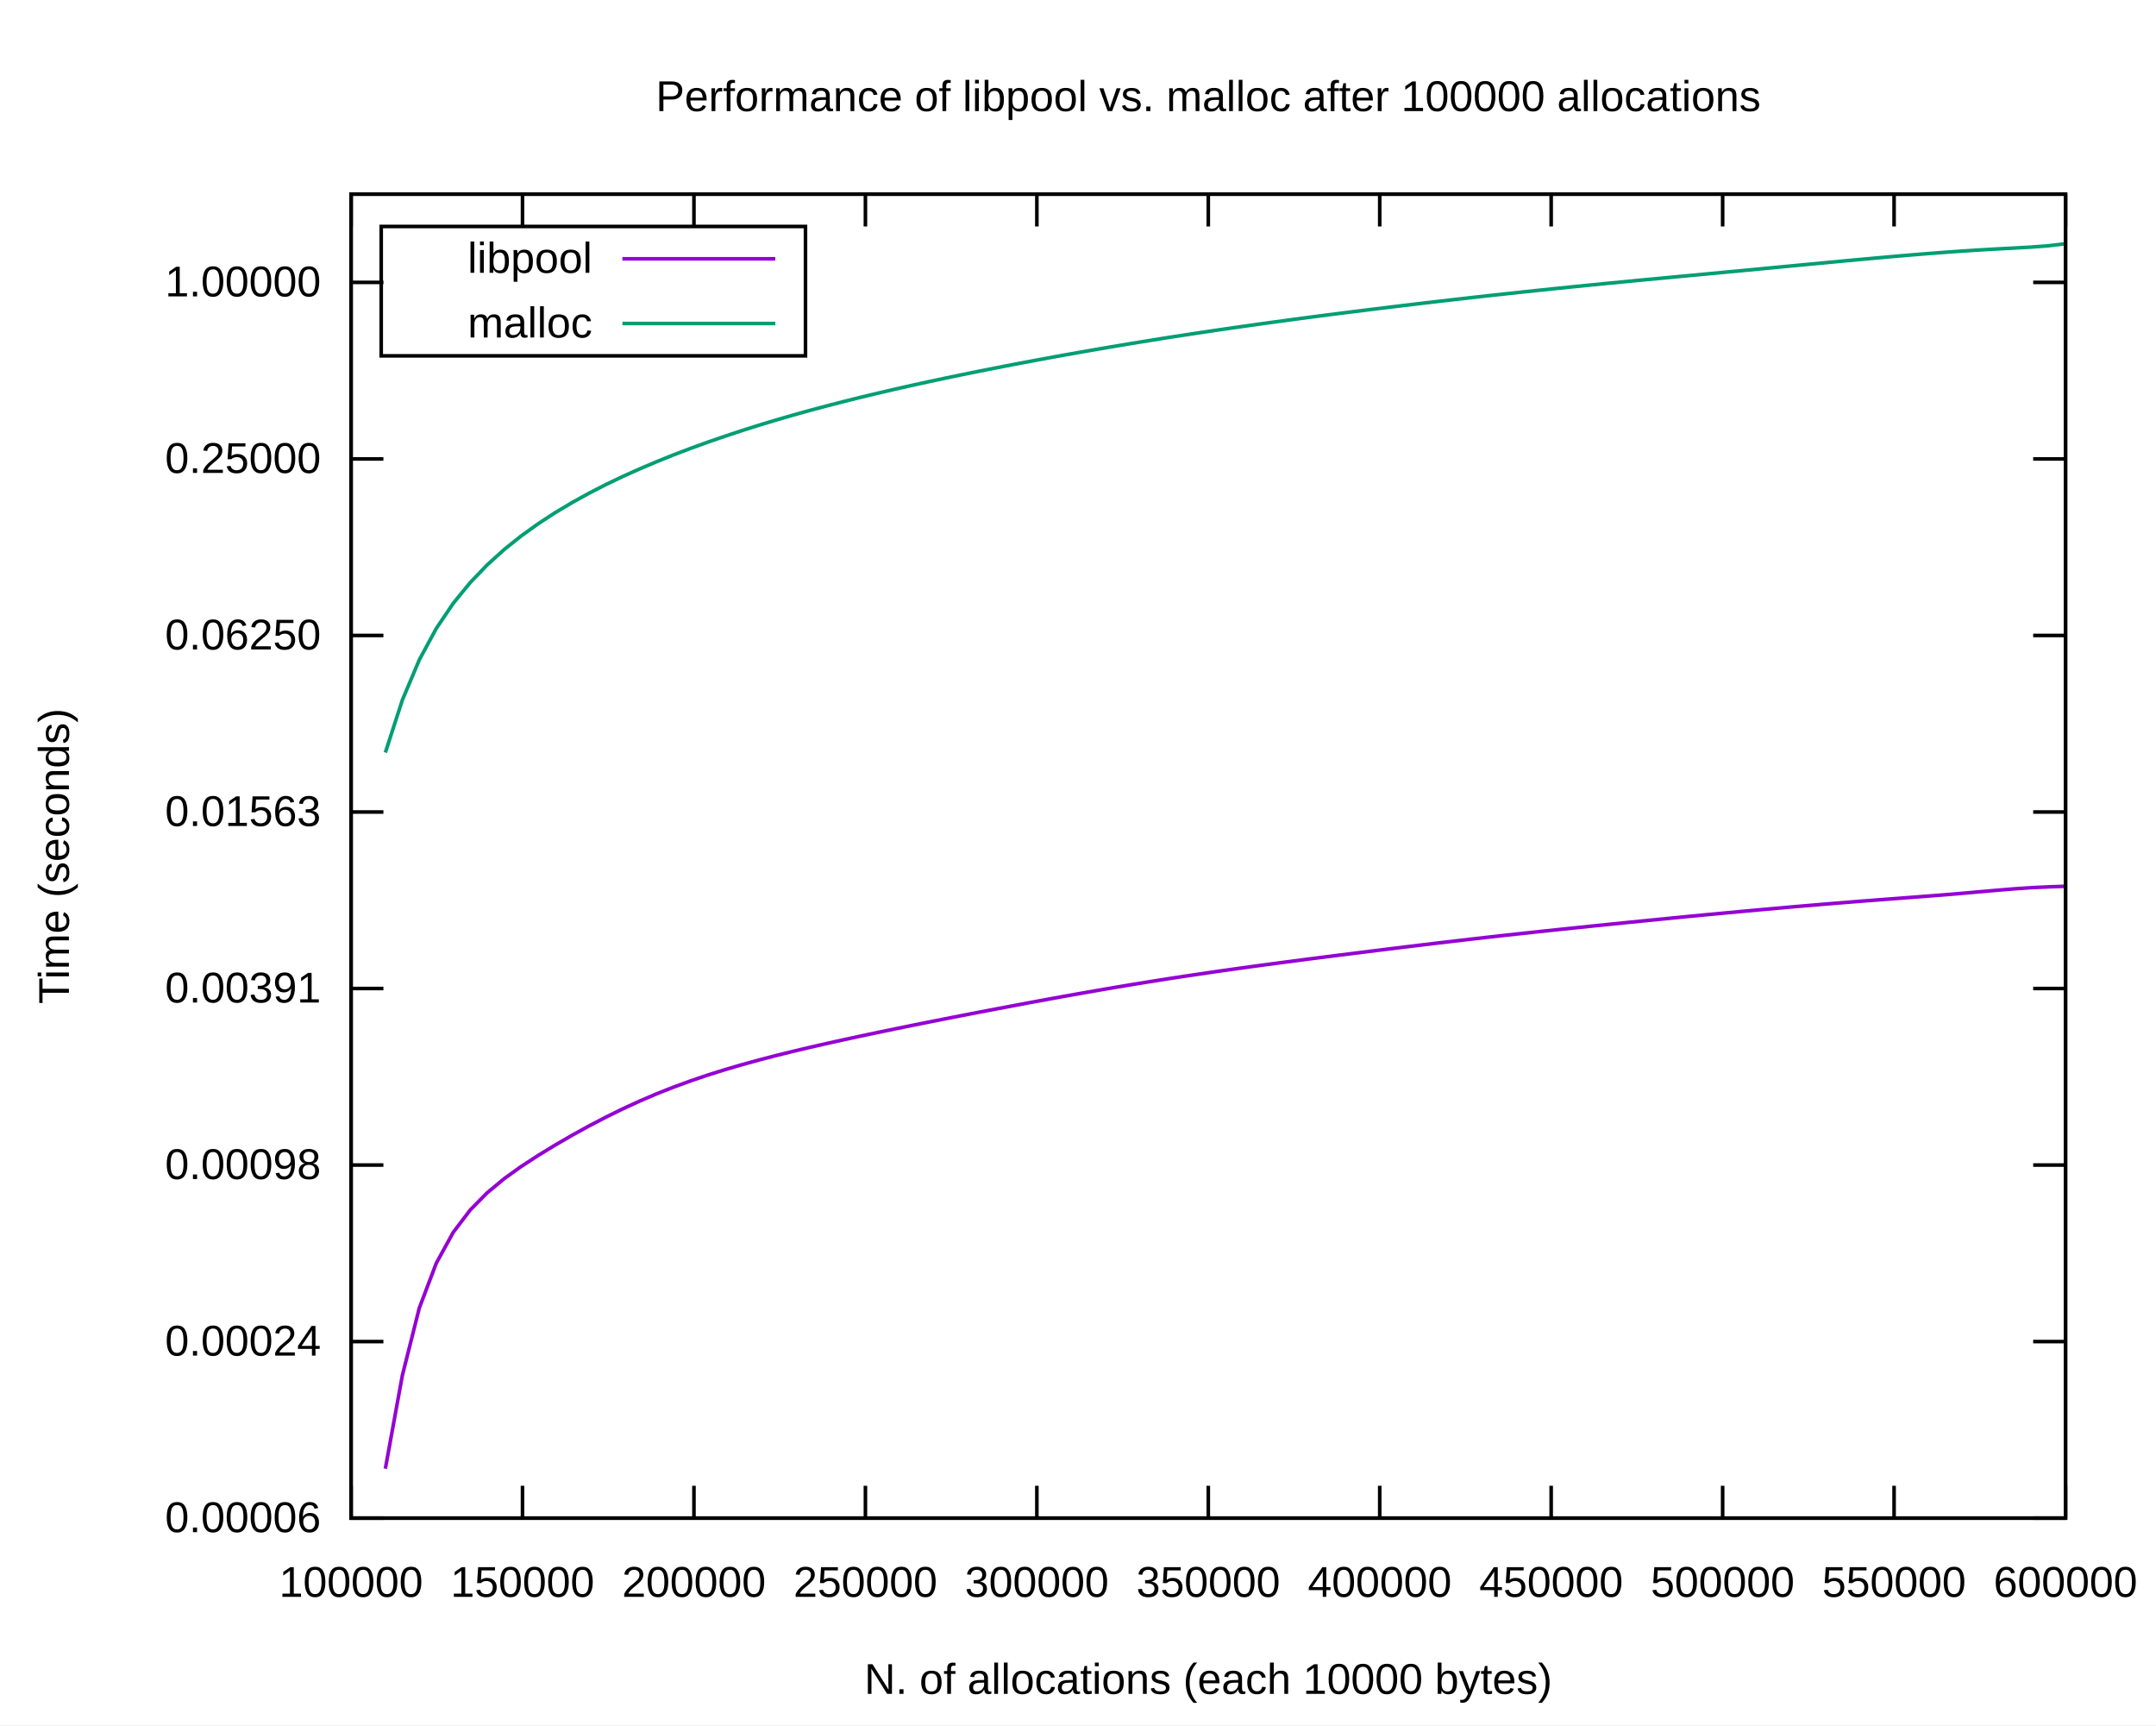
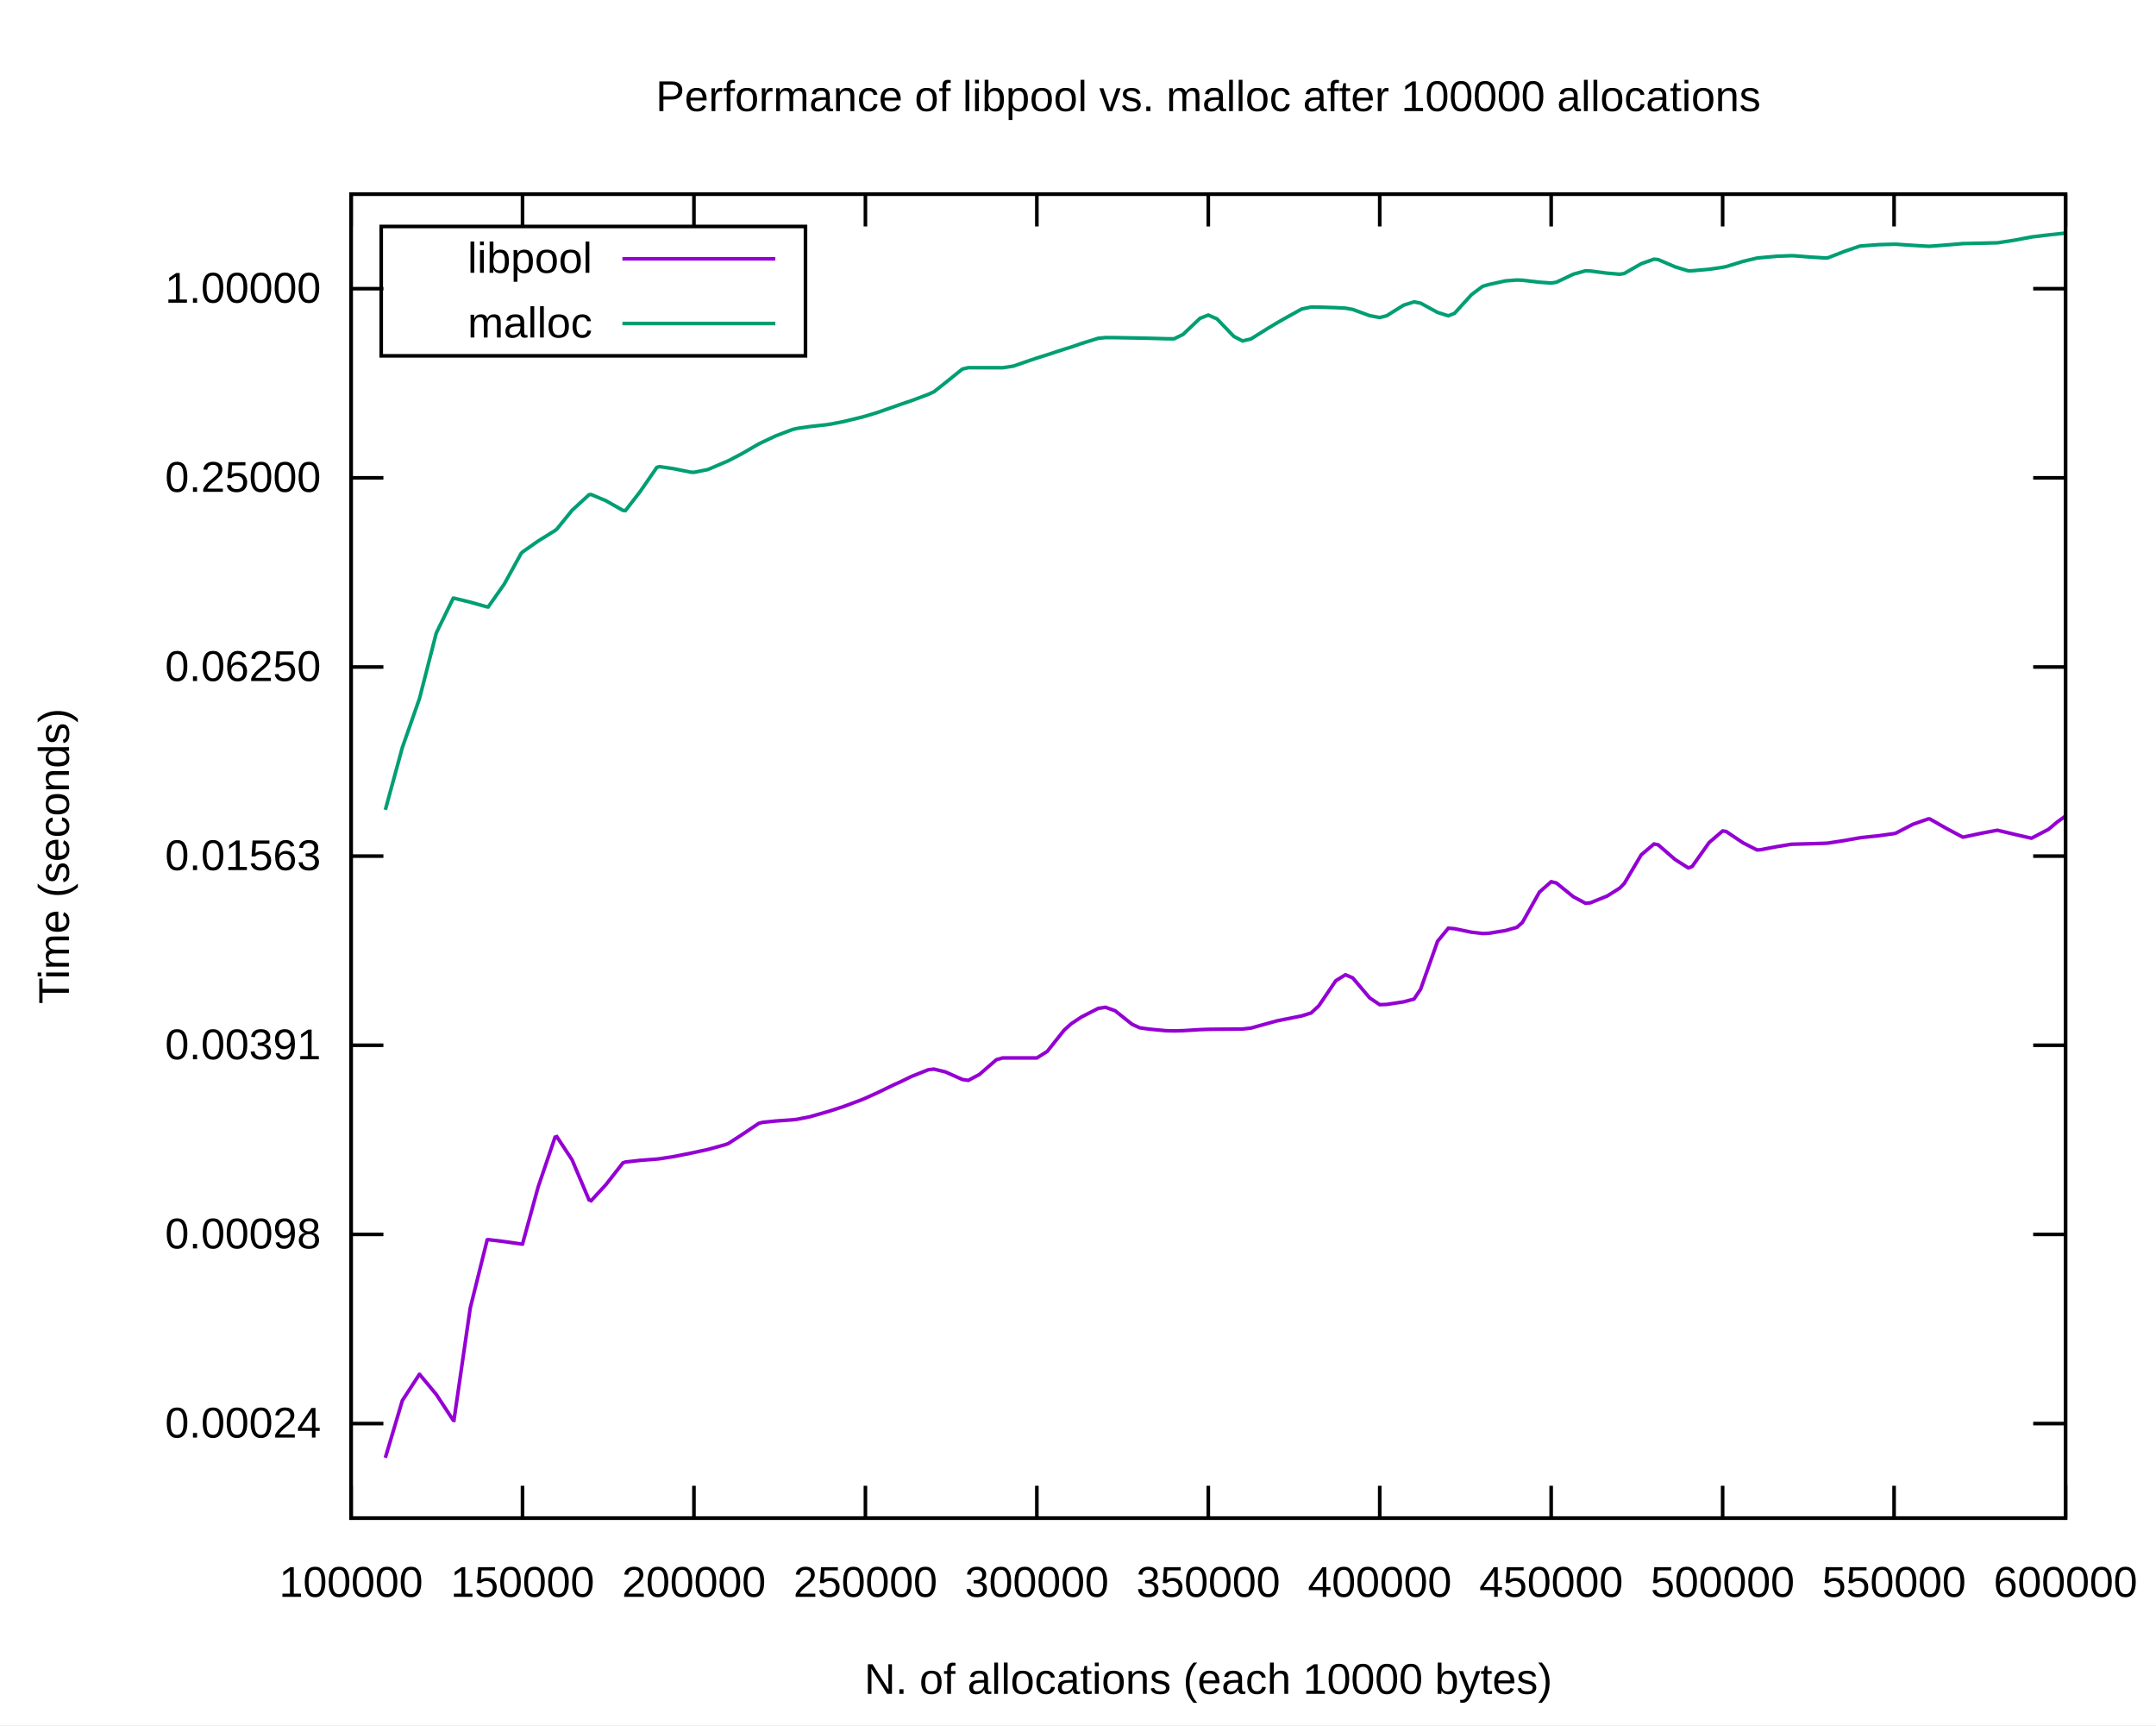
<svg xmlns="http://www.w3.org/2000/svg" xmlns:xlink="http://www.w3.org/1999/xlink" width="600" height="480" viewBox="0 0 600 480">
  <g id="gnuplot_canvas">
    <rect x="0" y="0" width="600" height="480" fill="#ffffff" />
    <defs>
      <circle id="gpDot" r="0.5" stroke-width="0.5" stroke="currentColor" />
      <path id="gpPt0" stroke-width="0.222" stroke="currentColor" d="M-1,0 h2 M0,-1 v2" />
      <path id="gpPt1" stroke-width="0.222" stroke="currentColor" d="M-1,-1 L1,1 M1,-1 L-1,1" />
      <path id="gpPt2" stroke-width="0.222" stroke="currentColor" d="M-1,0 L1,0 M0,-1 L0,1 M-1,-1 L1,1 M-1,1 L1,-1" />
      <rect id="gpPt3" stroke-width="0.222" stroke="currentColor" x="-1" y="-1" width="2" height="2" />
      <rect id="gpPt4" stroke-width="0.222" stroke="currentColor" fill="currentColor" x="-1" y="-1" width="2" height="2" />
      <circle id="gpPt5" stroke-width="0.222" stroke="currentColor" cx="0" cy="0" r="1" />
      <use xlink:href="#gpPt5" id="gpPt6" fill="currentColor" stroke="none" />
      <path id="gpPt7" stroke-width="0.222" stroke="currentColor" d="M0,-1.33 L-1.33,0.67 L1.33,0.67 z" />
      <use xlink:href="#gpPt7" id="gpPt8" fill="currentColor" stroke="none" />
      <use xlink:href="#gpPt7" id="gpPt9" stroke="currentColor" transform="rotate(180)" />
      <use xlink:href="#gpPt9" id="gpPt10" fill="currentColor" stroke="none" />
      <use xlink:href="#gpPt3" id="gpPt11" stroke="currentColor" transform="rotate(45)" />
      <use xlink:href="#gpPt11" id="gpPt12" fill="currentColor" stroke="none" />
      <path id="gpPt13" stroke-width="0.222" stroke="currentColor" d="M0,1.330 L1.265,0.411 L0.782,-1.067 L-0.782,-1.076 L-1.265,0.411 z" />
      <use xlink:href="#gpPt13" id="gpPt14" fill="currentColor" stroke="none" />
      <filter id="textbox" filterUnits="objectBoundingBox" x="0" y="0" height="1" width="1">
        <feFlood flood-color="#FFFFFF" flood-opacity="1" result="bgnd" />
        <feComposite in="SourceGraphic" in2="bgnd" operator="atop" />
      </filter>
      <filter id="greybox" filterUnits="objectBoundingBox" x="0" y="0" height="1" width="1">
        <feFlood flood-color="lightgrey" flood-opacity="1" result="grey" />
        <feComposite in="SourceGraphic" in2="grey" operator="atop" />
      </filter>
    </defs>
    <g fill="none" color="#FFFFFF" stroke="currentColor" stroke-width="1.00" stroke-linecap="butt" stroke-linejoin="miter">
</g>
    <g fill="none" color="black" stroke="currentColor" stroke-width="1.00" stroke-linecap="butt" stroke-linejoin="miter">
-       <path stroke="black" d="M97.70,422.40 L106.70,422.40 M574.82,422.40 L565.82,422.40  " />
-       <g transform="translate(89.31,426.30)" stroke="none" fill="black" font-family="Arial" font-size="12.00" text-anchor="end">
-         <text>
-           <tspan font-family="Arial">0.00006</tspan>
-         </text>
-       </g>
-     </g>
-     <g fill="none" color="black" stroke="currentColor" stroke-width="1.00" stroke-linecap="butt" stroke-linejoin="miter">
-       <path stroke="black" d="M97.70,373.28 L106.70,373.28 M574.82,373.28 L565.82,373.28  " />
-       <g transform="translate(89.31,377.18)" stroke="none" fill="black" font-family="Arial" font-size="12.00" text-anchor="end">
+       <path stroke="black" d="M97.70,396.09 L106.70,396.09 M574.82,396.09 L565.82,396.09  " />
+       <g transform="translate(89.31,399.99)" stroke="none" fill="black" font-family="Arial" font-size="12.00" text-anchor="end">
        <text>
          <tspan font-family="Arial">0.00024</tspan>
        </text>
      </g>
    </g>
    <g fill="none" color="black" stroke="currentColor" stroke-width="1.00" stroke-linecap="butt" stroke-linejoin="miter">
-       <path stroke="black" d="M97.70,324.16 L106.70,324.16 M574.82,324.16 L565.82,324.16  " />
-       <g transform="translate(89.31,328.06)" stroke="none" fill="black" font-family="Arial" font-size="12.00" text-anchor="end">
+       <path stroke="black" d="M97.70,343.46 L106.70,343.46 M574.82,343.46 L565.82,343.46  " />
+       <g transform="translate(89.31,347.36)" stroke="none" fill="black" font-family="Arial" font-size="12.00" text-anchor="end">
        <text>
          <tspan font-family="Arial">0.00098</tspan>
        </text>
      </g>
    </g>
    <g fill="none" color="black" stroke="currentColor" stroke-width="1.00" stroke-linecap="butt" stroke-linejoin="miter">
-       <path stroke="black" d="M97.70,275.04 L106.70,275.04 M574.82,275.04 L565.82,275.04  " />
-       <g transform="translate(89.31,278.94)" stroke="none" fill="black" font-family="Arial" font-size="12.00" text-anchor="end">
+       <path stroke="black" d="M97.70,290.83 L106.70,290.83 M574.82,290.83 L565.82,290.83  " />
+       <g transform="translate(89.31,294.73)" stroke="none" fill="black" font-family="Arial" font-size="12.00" text-anchor="end">
        <text>
          <tspan font-family="Arial">0.00391</tspan>
        </text>
      </g>
    </g>
    <g fill="none" color="black" stroke="currentColor" stroke-width="1.00" stroke-linecap="butt" stroke-linejoin="miter">
-       <path stroke="black" d="M97.70,225.93 L106.70,225.93 M574.82,225.93 L565.82,225.93  " />
-       <g transform="translate(89.31,229.83)" stroke="none" fill="black" font-family="Arial" font-size="12.00" text-anchor="end">
+       <path stroke="black" d="M97.70,238.20 L106.70,238.20 M574.82,238.20 L565.82,238.20  " />
+       <g transform="translate(89.31,242.10)" stroke="none" fill="black" font-family="Arial" font-size="12.00" text-anchor="end">
        <text>
          <tspan font-family="Arial">0.01563</tspan>
        </text>
      </g>
    </g>
    <g fill="none" color="black" stroke="currentColor" stroke-width="1.00" stroke-linecap="butt" stroke-linejoin="miter">
-       <path stroke="black" d="M97.70,176.81 L106.70,176.81 M574.82,176.81 L565.82,176.81  " />
-       <g transform="translate(89.31,180.71)" stroke="none" fill="black" font-family="Arial" font-size="12.00" text-anchor="end">
+       <path stroke="black" d="M97.70,185.58 L106.70,185.58 M574.82,185.58 L565.82,185.58  " />
+       <g transform="translate(89.31,189.48)" stroke="none" fill="black" font-family="Arial" font-size="12.00" text-anchor="end">
        <text>
          <tspan font-family="Arial">0.06250</tspan>
        </text>
      </g>
    </g>
    <g fill="none" color="black" stroke="currentColor" stroke-width="1.00" stroke-linecap="butt" stroke-linejoin="miter">
-       <path stroke="black" d="M97.70,127.69 L106.70,127.69 M574.82,127.69 L565.82,127.69  " />
-       <g transform="translate(89.31,131.59)" stroke="none" fill="black" font-family="Arial" font-size="12.00" text-anchor="end">
+       <path stroke="black" d="M97.70,132.95 L106.70,132.95 M574.82,132.95 L565.82,132.95  " />
+       <g transform="translate(89.31,136.85)" stroke="none" fill="black" font-family="Arial" font-size="12.00" text-anchor="end">
        <text>
          <tspan font-family="Arial">0.25000</tspan>
        </text>
      </g>
    </g>
    <g fill="none" color="black" stroke="currentColor" stroke-width="1.00" stroke-linecap="butt" stroke-linejoin="miter">
-       <path stroke="black" d="M97.70,78.57 L106.70,78.57 M574.82,78.57 L565.82,78.57  " />
-       <g transform="translate(89.31,82.47)" stroke="none" fill="black" font-family="Arial" font-size="12.00" text-anchor="end">
+       <path stroke="black" d="M97.70,80.32 L106.70,80.32 M574.82,80.32 L565.82,80.32  " />
+       <g transform="translate(89.31,84.22)" stroke="none" fill="black" font-family="Arial" font-size="12.00" text-anchor="end">
        <text>
          <tspan font-family="Arial">1.00000</tspan>
        </text>
      </g>
    </g>
    <g fill="none" color="black" stroke="currentColor" stroke-width="1.00" stroke-linecap="butt" stroke-linejoin="miter">
      <path stroke="black" d="M97.70,422.40 L97.70,413.40 M97.70,54.01 L97.70,63.01  " />
      <g transform="translate(97.70,444.30)" stroke="none" fill="black" font-family="Arial" font-size="12.00" text-anchor="middle">
        <text>
          <tspan font-family="Arial"> 100000</tspan>
        </text>
      </g>
    </g>
    <g fill="none" color="black" stroke="currentColor" stroke-width="1.00" stroke-linecap="butt" stroke-linejoin="miter">
      <path stroke="black" d="M145.41,422.40 L145.41,413.40 M145.41,54.01 L145.41,63.01  " />
      <g transform="translate(145.41,444.30)" stroke="none" fill="black" font-family="Arial" font-size="12.00" text-anchor="middle">
        <text>
          <tspan font-family="Arial"> 150000</tspan>
        </text>
      </g>
    </g>
    <g fill="none" color="black" stroke="currentColor" stroke-width="1.00" stroke-linecap="butt" stroke-linejoin="miter">
      <path stroke="black" d="M193.12,422.40 L193.12,413.40 M193.12,54.01 L193.12,63.01  " />
      <g transform="translate(193.12,444.30)" stroke="none" fill="black" font-family="Arial" font-size="12.00" text-anchor="middle">
        <text>
          <tspan font-family="Arial"> 200000</tspan>
        </text>
      </g>
    </g>
    <g fill="none" color="black" stroke="currentColor" stroke-width="1.00" stroke-linecap="butt" stroke-linejoin="miter">
      <path stroke="black" d="M240.84,422.40 L240.84,413.40 M240.84,54.01 L240.84,63.01  " />
      <g transform="translate(240.84,444.30)" stroke="none" fill="black" font-family="Arial" font-size="12.00" text-anchor="middle">
        <text>
          <tspan font-family="Arial"> 250000</tspan>
        </text>
      </g>
    </g>
    <g fill="none" color="black" stroke="currentColor" stroke-width="1.00" stroke-linecap="butt" stroke-linejoin="miter">
      <path stroke="black" d="M288.55,422.40 L288.55,413.40 M288.55,54.01 L288.55,63.01  " />
      <g transform="translate(288.55,444.30)" stroke="none" fill="black" font-family="Arial" font-size="12.00" text-anchor="middle">
        <text>
          <tspan font-family="Arial"> 300000</tspan>
        </text>
      </g>
    </g>
    <g fill="none" color="black" stroke="currentColor" stroke-width="1.00" stroke-linecap="butt" stroke-linejoin="miter">
      <path stroke="black" d="M336.26,422.40 L336.26,413.40 M336.26,54.01 L336.26,63.01  " />
      <g transform="translate(336.26,444.30)" stroke="none" fill="black" font-family="Arial" font-size="12.00" text-anchor="middle">
        <text>
          <tspan font-family="Arial"> 350000</tspan>
        </text>
      </g>
    </g>
    <g fill="none" color="black" stroke="currentColor" stroke-width="1.00" stroke-linecap="butt" stroke-linejoin="miter">
      <path stroke="black" d="M383.97,422.40 L383.97,413.40 M383.97,54.01 L383.97,63.01  " />
      <g transform="translate(383.97,444.30)" stroke="none" fill="black" font-family="Arial" font-size="12.00" text-anchor="middle">
        <text>
          <tspan font-family="Arial"> 400000</tspan>
        </text>
      </g>
    </g>
    <g fill="none" color="black" stroke="currentColor" stroke-width="1.00" stroke-linecap="butt" stroke-linejoin="miter">
      <path stroke="black" d="M431.68,422.40 L431.68,413.40 M431.68,54.01 L431.68,63.01  " />
      <g transform="translate(431.68,444.30)" stroke="none" fill="black" font-family="Arial" font-size="12.00" text-anchor="middle">
        <text>
          <tspan font-family="Arial"> 450000</tspan>
        </text>
      </g>
    </g>
    <g fill="none" color="black" stroke="currentColor" stroke-width="1.00" stroke-linecap="butt" stroke-linejoin="miter">
      <path stroke="black" d="M479.40,422.40 L479.40,413.40 M479.40,54.01 L479.40,63.01  " />
      <g transform="translate(479.40,444.30)" stroke="none" fill="black" font-family="Arial" font-size="12.00" text-anchor="middle">
        <text>
          <tspan font-family="Arial"> 500000</tspan>
        </text>
      </g>
    </g>
    <g fill="none" color="black" stroke="currentColor" stroke-width="1.00" stroke-linecap="butt" stroke-linejoin="miter">
      <path stroke="black" d="M527.11,422.40 L527.11,413.40 M527.11,54.01 L527.11,63.01  " />
      <g transform="translate(527.11,444.30)" stroke="none" fill="black" font-family="Arial" font-size="12.00" text-anchor="middle">
        <text>
          <tspan font-family="Arial"> 550000</tspan>
        </text>
      </g>
    </g>
    <g fill="none" color="black" stroke="currentColor" stroke-width="1.00" stroke-linecap="butt" stroke-linejoin="miter">
      <path stroke="black" d="M574.82,422.40 L574.82,413.40 M574.82,54.01 L574.82,63.01  " />
      <g transform="translate(574.82,444.30)" stroke="none" fill="black" font-family="Arial" font-size="12.00" text-anchor="middle">
        <text>
          <tspan font-family="Arial"> 600000</tspan>
        </text>
      </g>
    </g>
    <g fill="none" color="black" stroke="currentColor" stroke-width="1.00" stroke-linecap="butt" stroke-linejoin="miter">
</g>
    <g fill="none" color="black" stroke="currentColor" stroke-width="1.00" stroke-linecap="butt" stroke-linejoin="miter">
      <path stroke="black" d="M97.70,54.01 L97.70,422.40 L574.82,422.40 L574.82,54.01 L97.70,54.01 Z  " />
    </g>
    <g fill="none" color="black" stroke="currentColor" stroke-width="1.00" stroke-linecap="butt" stroke-linejoin="miter">
</g>
    <g fill="none" color="black" stroke="currentColor" stroke-width="1.00" stroke-linecap="butt" stroke-linejoin="miter">
      <path stroke="black" d="M106.09,99.01 L106.09,63.01 L224.16,63.01 L224.16,99.01 L106.09,99.01 Z  " />
    </g>
    <g id="gnuplot_plot_1">
      <g fill="none" color="black" stroke="currentColor" stroke-width="1.00" stroke-linecap="butt" stroke-linejoin="miter">
        <g transform="translate(164.82,75.91)" stroke="none" fill="black" font-family="Arial" font-size="12.00" text-anchor="end">
          <text>
            <tspan font-family="Arial">libpool</tspan>
          </text>
        </g>
      </g>
      <g fill="none" color="black" stroke="currentColor" stroke-width="1.00" stroke-linecap="butt" stroke-linejoin="miter">
-         <path stroke="rgb(148,   0, 211)" d="M173.21,72.01 L215.77,72.01 M107.24,408.64 L111.97,382.71 L116.69,363.94 L121.41,351.48 L126.13,342.89 L130.86,336.66   L135.58,331.88 L140.30,327.96 L145.03,324.57 L149.75,321.50 L154.47,318.62 L159.20,315.88 L163.92,313.28 L168.64,310.82   L173.36,308.50 L178.09,306.33 L182.81,304.31 L187.53,302.45 L192.26,300.72 L196.98,299.12 L201.70,297.64 L206.43,296.25   L211.15,294.95 L215.87,293.72 L220.59,292.55 L225.32,291.43 L230.04,290.35 L234.76,289.30 L239.49,288.28 L244.21,287.28   L248.93,286.31 L253.66,285.34 L258.38,284.40 L263.10,283.46 L267.82,282.54 L272.55,281.62 L277.27,280.72 L281.99,279.83   L286.72,278.94 L291.44,278.07 L296.16,277.21 L300.89,276.37 L305.61,275.54 L310.33,274.73 L315.05,273.94 L319.78,273.17   L324.50,272.42 L329.22,271.69 L333.95,270.99 L338.67,270.30 L343.39,269.63 L348.12,268.97 L352.84,268.33 L357.56,267.71   L362.28,267.09 L367.01,266.48 L371.73,265.88 L376.45,265.29 L381.18,264.70 L385.90,264.11 L390.62,263.53 L395.35,262.96   L400.07,262.39 L404.79,261.84 L409.51,261.29 L414.24,260.75 L418.96,260.22 L423.68,259.71 L428.41,259.20 L433.13,258.70   L437.85,258.21 L442.58,257.72 L447.30,257.24 L452.02,256.76 L456.74,256.29 L461.47,255.82 L466.19,255.35 L470.91,254.89   L475.64,254.44 L480.36,254.00 L485.08,253.56 L489.81,253.13 L494.53,252.71 L499.25,252.29 L503.97,251.89 L508.70,251.49   L513.42,251.11 L518.14,250.73 L522.87,250.37 L527.59,250.01 L532.31,249.65 L537.04,249.29 L541.76,248.92 L546.48,248.52   L551.20,248.10 L555.93,247.69 L560.65,247.30 L565.37,246.98 L570.10,246.76 L574.82,246.59  " />
+         <path stroke="rgb(148,   0, 211)" d="M173.21,72.01 L215.77,72.01 M107.24,405.60 L111.97,389.68 L116.69,382.42 L116.78,382.41 L121.41,387.98 L126.13,395.17   L126.33,395.19 L130.86,363.97 L135.58,344.98 L135.87,344.91 L140.30,345.45 L145.03,346.13 L145.41,346.14 L149.75,330.31   L154.47,316.40 L154.95,316.25 L159.20,322.70 L163.92,333.85 L164.50,334.09 L168.64,329.59 L173.36,323.56 L174.04,323.32   L178.09,322.86 L182.81,322.50 L183.58,322.41 L187.53,321.80 L192.26,320.85 L193.12,320.67 L196.98,319.83 L201.70,318.53   L202.67,318.19 L206.43,315.74 L211.15,312.57 L212.21,312.28 L215.87,311.91 L220.59,311.57 L221.75,311.44 L225.32,310.74   L230.04,309.39 L231.29,309.01 L234.76,307.88 L239.49,306.11 L240.84,305.56 L244.21,304.03 L248.93,301.74 L250.38,301.11   L253.66,299.51 L258.38,297.63 L259.92,297.47 L263.10,298.25 L267.82,300.35 L269.46,300.60 L272.55,298.97 L277.27,294.86   L279.01,294.36 L281.99,294.36 L286.72,294.36 L288.55,294.36 L291.44,292.54 L296.16,286.60 L298.09,284.87 L300.89,283.00   L305.61,280.58 L307.63,280.26 L310.33,281.23 L315.05,285.00 L317.18,285.97 L319.78,286.34 L324.50,286.78 L326.72,286.83   L329.22,286.77 L333.95,286.48 L336.26,286.40 L338.67,286.37 L343.39,286.34 L345.80,286.31 L348.12,286.05 L352.84,284.74   L355.34,284.05 L357.56,283.60 L362.28,282.66 L364.89,281.84 L367.01,279.86 L371.73,272.89 L374.43,271.21 L376.45,272.09   L381.18,277.66 L383.97,279.54 L385.90,279.47 L390.62,278.75 L393.51,277.98 L395.35,275.23 L400.07,261.90 L403.06,258.27   L404.79,258.40 L409.51,259.38 L412.60,259.74 L414.24,259.68 L418.96,258.92 L422.14,258.02 L423.68,256.65 L428.41,248.22   L431.68,245.33 L433.13,245.68 L437.85,249.51 L441.23,251.32 L442.58,251.20 L447.30,249.29 L450.77,247.10 L452.02,245.82   L456.74,237.85 L460.31,234.82 L461.47,235.07 L466.19,239.17 L469.85,241.49 L470.91,241.09 L475.64,234.43 L479.40,231.20   L480.36,231.34 L485.08,234.51 L488.94,236.48 L489.81,236.45 L494.53,235.56 L498.48,234.91 L499.25,234.88 L503.97,234.76   L508.02,234.63 L508.70,234.58 L513.42,233.85 L517.57,233.11 L518.14,233.03 L522.87,232.53 L527.11,231.94 L527.59,231.82   L532.31,229.36 L536.65,227.84 L537.04,227.86 L541.76,230.55 L546.19,232.90 L546.48,232.89 L551.20,231.88 L555.74,231.02   L555.93,231.02 L560.65,232.15 L565.28,233.21 L565.37,233.21 L570.10,230.74 L572.46,228.75 L574.82,227.04  " />
      </g>
    </g>
    <g id="gnuplot_plot_2">
      <g fill="none" color="black" stroke="currentColor" stroke-width="1.00" stroke-linecap="butt" stroke-linejoin="miter">
        <g transform="translate(164.82,93.91)" stroke="none" fill="black" font-family="Arial" font-size="12.00" text-anchor="end">
          <text>
            <tspan font-family="Arial">malloc</tspan>
          </text>
        </g>
      </g>
      <g fill="none" color="black" stroke="currentColor" stroke-width="1.00" stroke-linecap="butt" stroke-linejoin="miter">
-         <path stroke="rgb(  0, 158, 115)" d="M173.21,90.01 L215.77,90.01 M107.24,209.39 L111.97,194.79 L116.69,183.59 L121.41,174.87 L126.13,167.87 L130.86,162.09   L135.58,157.18 L140.30,152.91 L145.03,149.13 L149.75,145.74 L154.47,142.66 L159.20,139.84 L163.92,137.23 L168.64,134.81   L173.36,132.55 L178.09,130.43 L182.81,128.43 L187.53,126.53 L192.26,124.73 L196.98,123.02 L201.70,121.39 L206.43,119.82   L211.15,118.33 L215.87,116.90 L220.59,115.53 L225.32,114.21 L230.04,112.95 L234.76,111.73 L239.49,110.55 L244.21,109.42   L248.93,108.32 L253.66,107.25 L258.38,106.22 L263.10,105.21 L267.82,104.23 L272.55,103.27 L277.27,102.34 L281.99,101.42   L286.72,100.53 L291.44,99.65 L296.16,98.79 L300.89,97.95 L305.61,97.13 L310.33,96.33 L315.05,95.54 L319.78,94.77   L324.50,94.01 L329.22,93.28 L333.95,92.56 L338.67,91.86 L343.39,91.17 L348.12,90.50 L352.84,89.84 L357.56,89.20   L362.28,88.56 L367.01,87.94 L371.73,87.33 L376.45,86.74 L381.18,86.15 L385.90,85.57 L390.62,85.00 L395.35,84.43   L400.07,83.88 L404.79,83.34 L409.51,82.80 L414.24,82.27 L418.96,81.76 L423.68,81.25 L428.41,80.75 L433.13,80.26   L437.85,79.78 L442.58,79.31 L447.30,78.84 L452.02,78.39 L456.74,77.93 L461.47,77.49 L466.19,77.04 L470.91,76.60   L475.64,76.16 L480.36,75.71 L485.08,75.27 L489.81,74.82 L494.53,74.37 L499.25,73.92 L503.97,73.47 L508.70,73.03   L513.42,72.58 L518.14,72.15 L522.87,71.72 L527.59,71.30 L532.31,70.90 L537.04,70.52 L541.76,70.16 L546.48,69.83   L551.20,69.53 L555.93,69.26 L560.65,69.01 L565.37,68.74 L570.10,68.38 L574.82,67.81  " />
+         <path stroke="rgb(  0, 158, 115)" d="M173.21,90.01 L215.77,90.01 M107.24,225.32 L111.97,207.99 L116.69,194.49 L116.78,194.21 L121.41,176.14 L126.13,166.45   L126.33,166.43 L130.86,167.54 L135.58,168.87 L135.87,168.87 L140.30,162.56 L145.03,153.98 L145.41,153.59 L149.75,150.54   L154.47,147.61 L154.95,147.24 L159.20,141.99 L163.92,137.66 L164.50,137.59 L168.64,139.33 L173.36,142.01 L174.04,142.08   L178.09,136.86 L182.81,130.03 L183.58,129.84 L187.53,130.42 L192.26,131.38 L193.12,131.42 L196.98,130.65 L201.70,128.63   L202.67,128.22 L206.43,126.25 L211.15,123.52 L212.21,123.01 L215.87,121.28 L220.59,119.49 L221.75,119.22 L225.32,118.69   L230.04,118.17 L231.29,117.98 L234.76,117.30 L239.49,116.15 L240.84,115.79 L244.21,114.76 L248.93,113.11 L250.38,112.59   L253.66,111.48 L258.38,109.71 L259.92,109.00 L263.10,106.49 L267.82,102.69 L269.46,102.30 L272.55,102.31 L277.27,102.31   L279.01,102.32 L281.99,101.87 L286.72,100.24 L288.55,99.62 L291.44,98.71 L296.16,97.16 L298.09,96.57 L300.89,95.60   L305.61,94.13 L307.63,93.93 L310.33,93.94 L315.05,94.02 L317.18,94.06 L319.78,94.12 L324.50,94.25 L326.72,94.27   L329.22,93.06 L333.95,88.57 L336.26,87.67 L338.67,88.72 L343.39,93.62 L345.80,94.86 L348.12,94.31 L352.84,91.36   L355.34,89.86 L357.56,88.59 L362.28,85.97 L364.89,85.43 L367.01,85.45 L371.73,85.60 L374.43,85.74 L376.45,86.10   L381.18,87.83 L383.97,88.35 L385.90,87.86 L390.62,84.91 L393.51,84.00 L395.35,84.35 L400.07,86.93 L403.06,87.87   L404.79,87.18 L409.51,81.98 L412.60,79.67 L414.24,79.19 L418.96,78.15 L422.14,77.91 L423.68,77.97 L428.41,78.52   L431.68,78.75 L433.13,78.53 L437.85,76.29 L441.23,75.35 L442.58,75.40 L447.30,76.01 L450.77,76.30 L452.02,76.09   L456.74,73.38 L460.31,72.11 L461.47,72.23 L466.19,74.26 L469.85,75.36 L470.91,75.34 L475.64,74.92 L479.40,74.37   L480.36,74.18 L485.08,72.73 L488.94,71.81 L489.81,71.72 L494.53,71.29 L498.48,71.15 L499.25,71.16 L503.97,71.53   L508.02,71.78 L508.70,71.73 L513.42,69.90 L517.57,68.48 L518.14,68.42 L522.87,68.07 L527.11,67.95 L527.59,67.95   L532.31,68.27 L536.65,68.52 L537.04,68.52 L541.76,68.16 L546.19,67.78 L546.48,67.77 L551.20,67.67 L555.74,67.56   L555.93,67.55 L560.65,66.83 L565.28,65.95 L565.37,65.93 L570.10,65.36 L572.46,65.11 L574.82,64.85  " />
      </g>
    </g>
    <g fill="none" color="#FFFFFF" stroke="rgb(  0, 158, 115)" stroke-width="2.00" stroke-linecap="butt" stroke-linejoin="miter">
</g>
    <g fill="none" color="black" stroke="currentColor" stroke-width="2.00" stroke-linecap="butt" stroke-linejoin="miter">
</g>
    <g fill="none" color="black" stroke="black" stroke-width="1.00" stroke-linecap="butt" stroke-linejoin="miter">
</g>
    <g fill="none" color="black" stroke="currentColor" stroke-width="1.00" stroke-linecap="butt" stroke-linejoin="miter">
      <path stroke="black" d="M97.70,54.01 L97.70,422.40 L574.82,422.40 L574.82,54.01 L97.70,54.01 Z  " />
      <g transform="translate(19.18,238.21) rotate(270.00)" stroke="none" fill="black" font-family="Arial" font-size="12.00" text-anchor="middle">
        <text>
          <tspan font-family="Arial">Time (seconds)</tspan>
        </text>
      </g>
    </g>
    <g fill="none" color="black" stroke="currentColor" stroke-width="1.00" stroke-linecap="butt" stroke-linejoin="miter">
      <g transform="translate(336.26,471.30)" stroke="none" fill="black" font-family="Arial" font-size="12.00" text-anchor="middle">
        <text>
          <tspan font-family="Arial">N. of allocations (each 10000 bytes)</tspan>
        </text>
      </g>
    </g>
    <g fill="none" color="black" stroke="currentColor" stroke-width="1.00" stroke-linecap="butt" stroke-linejoin="miter">
</g>
    <g fill="none" color="black" stroke="currentColor" stroke-width="1.00" stroke-linecap="butt" stroke-linejoin="miter">
      <g transform="translate(336.26,30.91)" stroke="none" fill="black" font-family="Arial" font-size="12.00" text-anchor="middle">
        <text>
          <tspan font-family="Arial">Performance of libpool vs. malloc after 100000 allocations</tspan>
        </text>
      </g>
    </g>
    <g fill="none" color="black" stroke="currentColor" stroke-width="1.00" stroke-linecap="butt" stroke-linejoin="miter">
</g>
  </g>
</svg>
